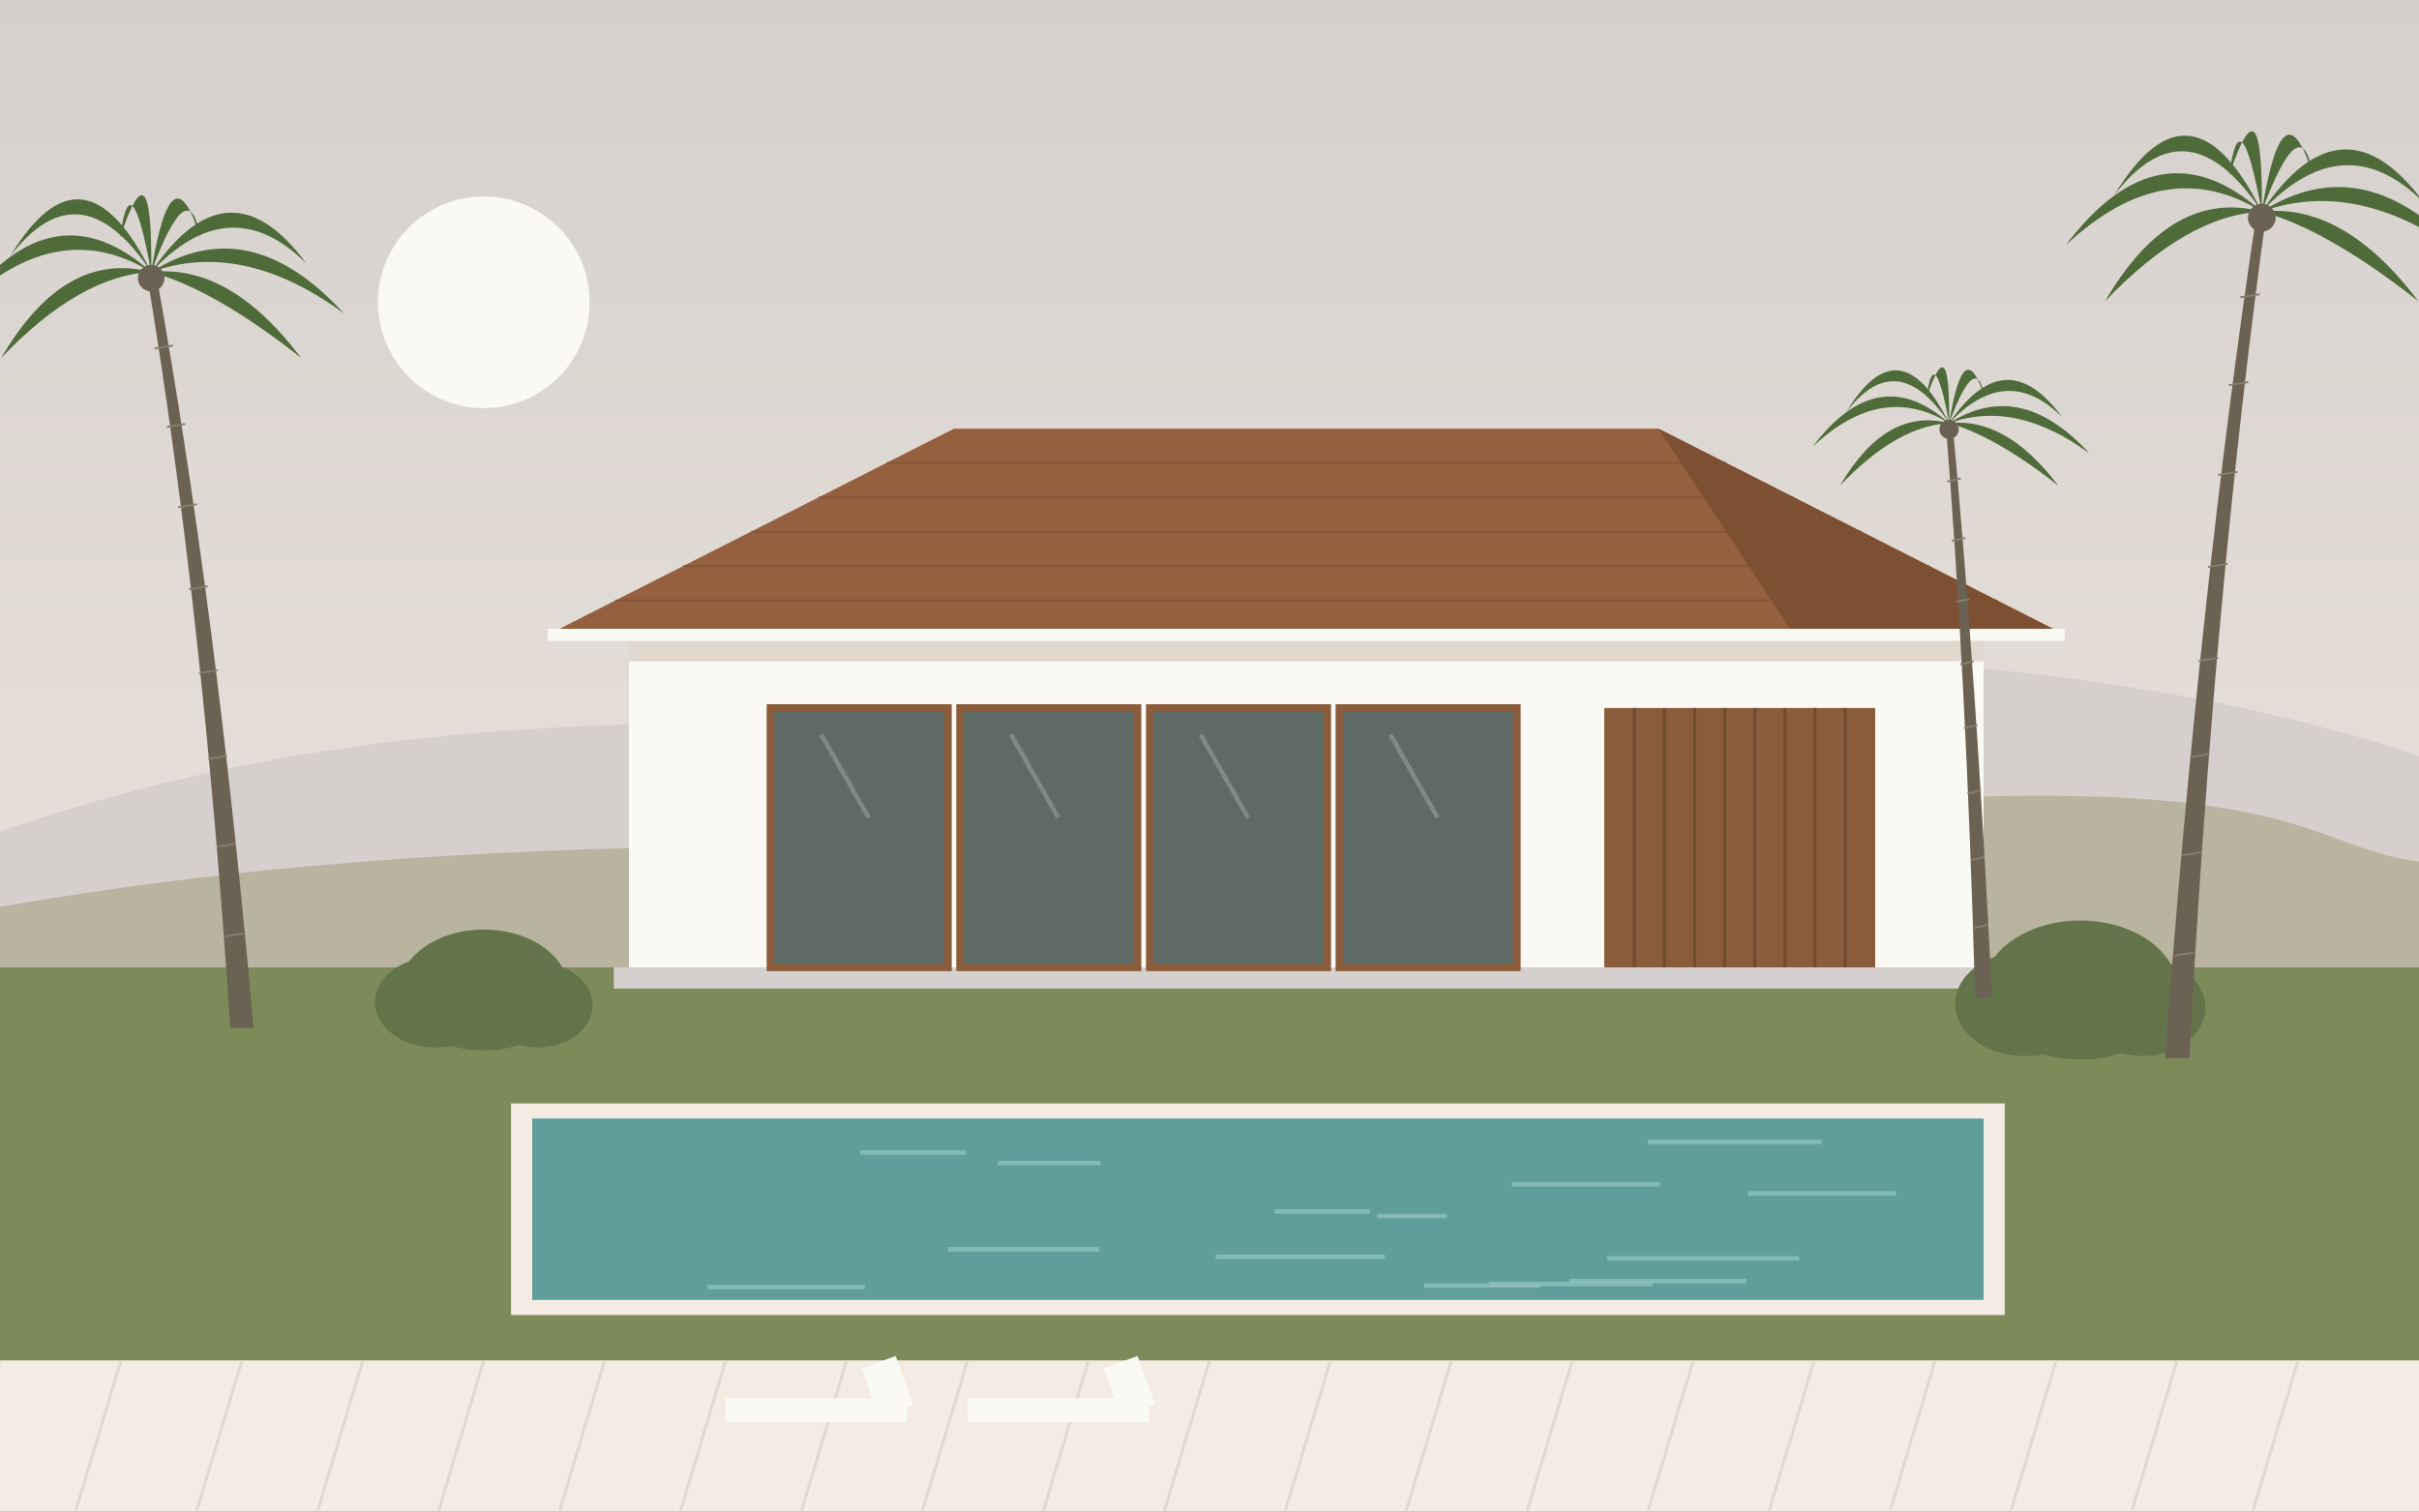
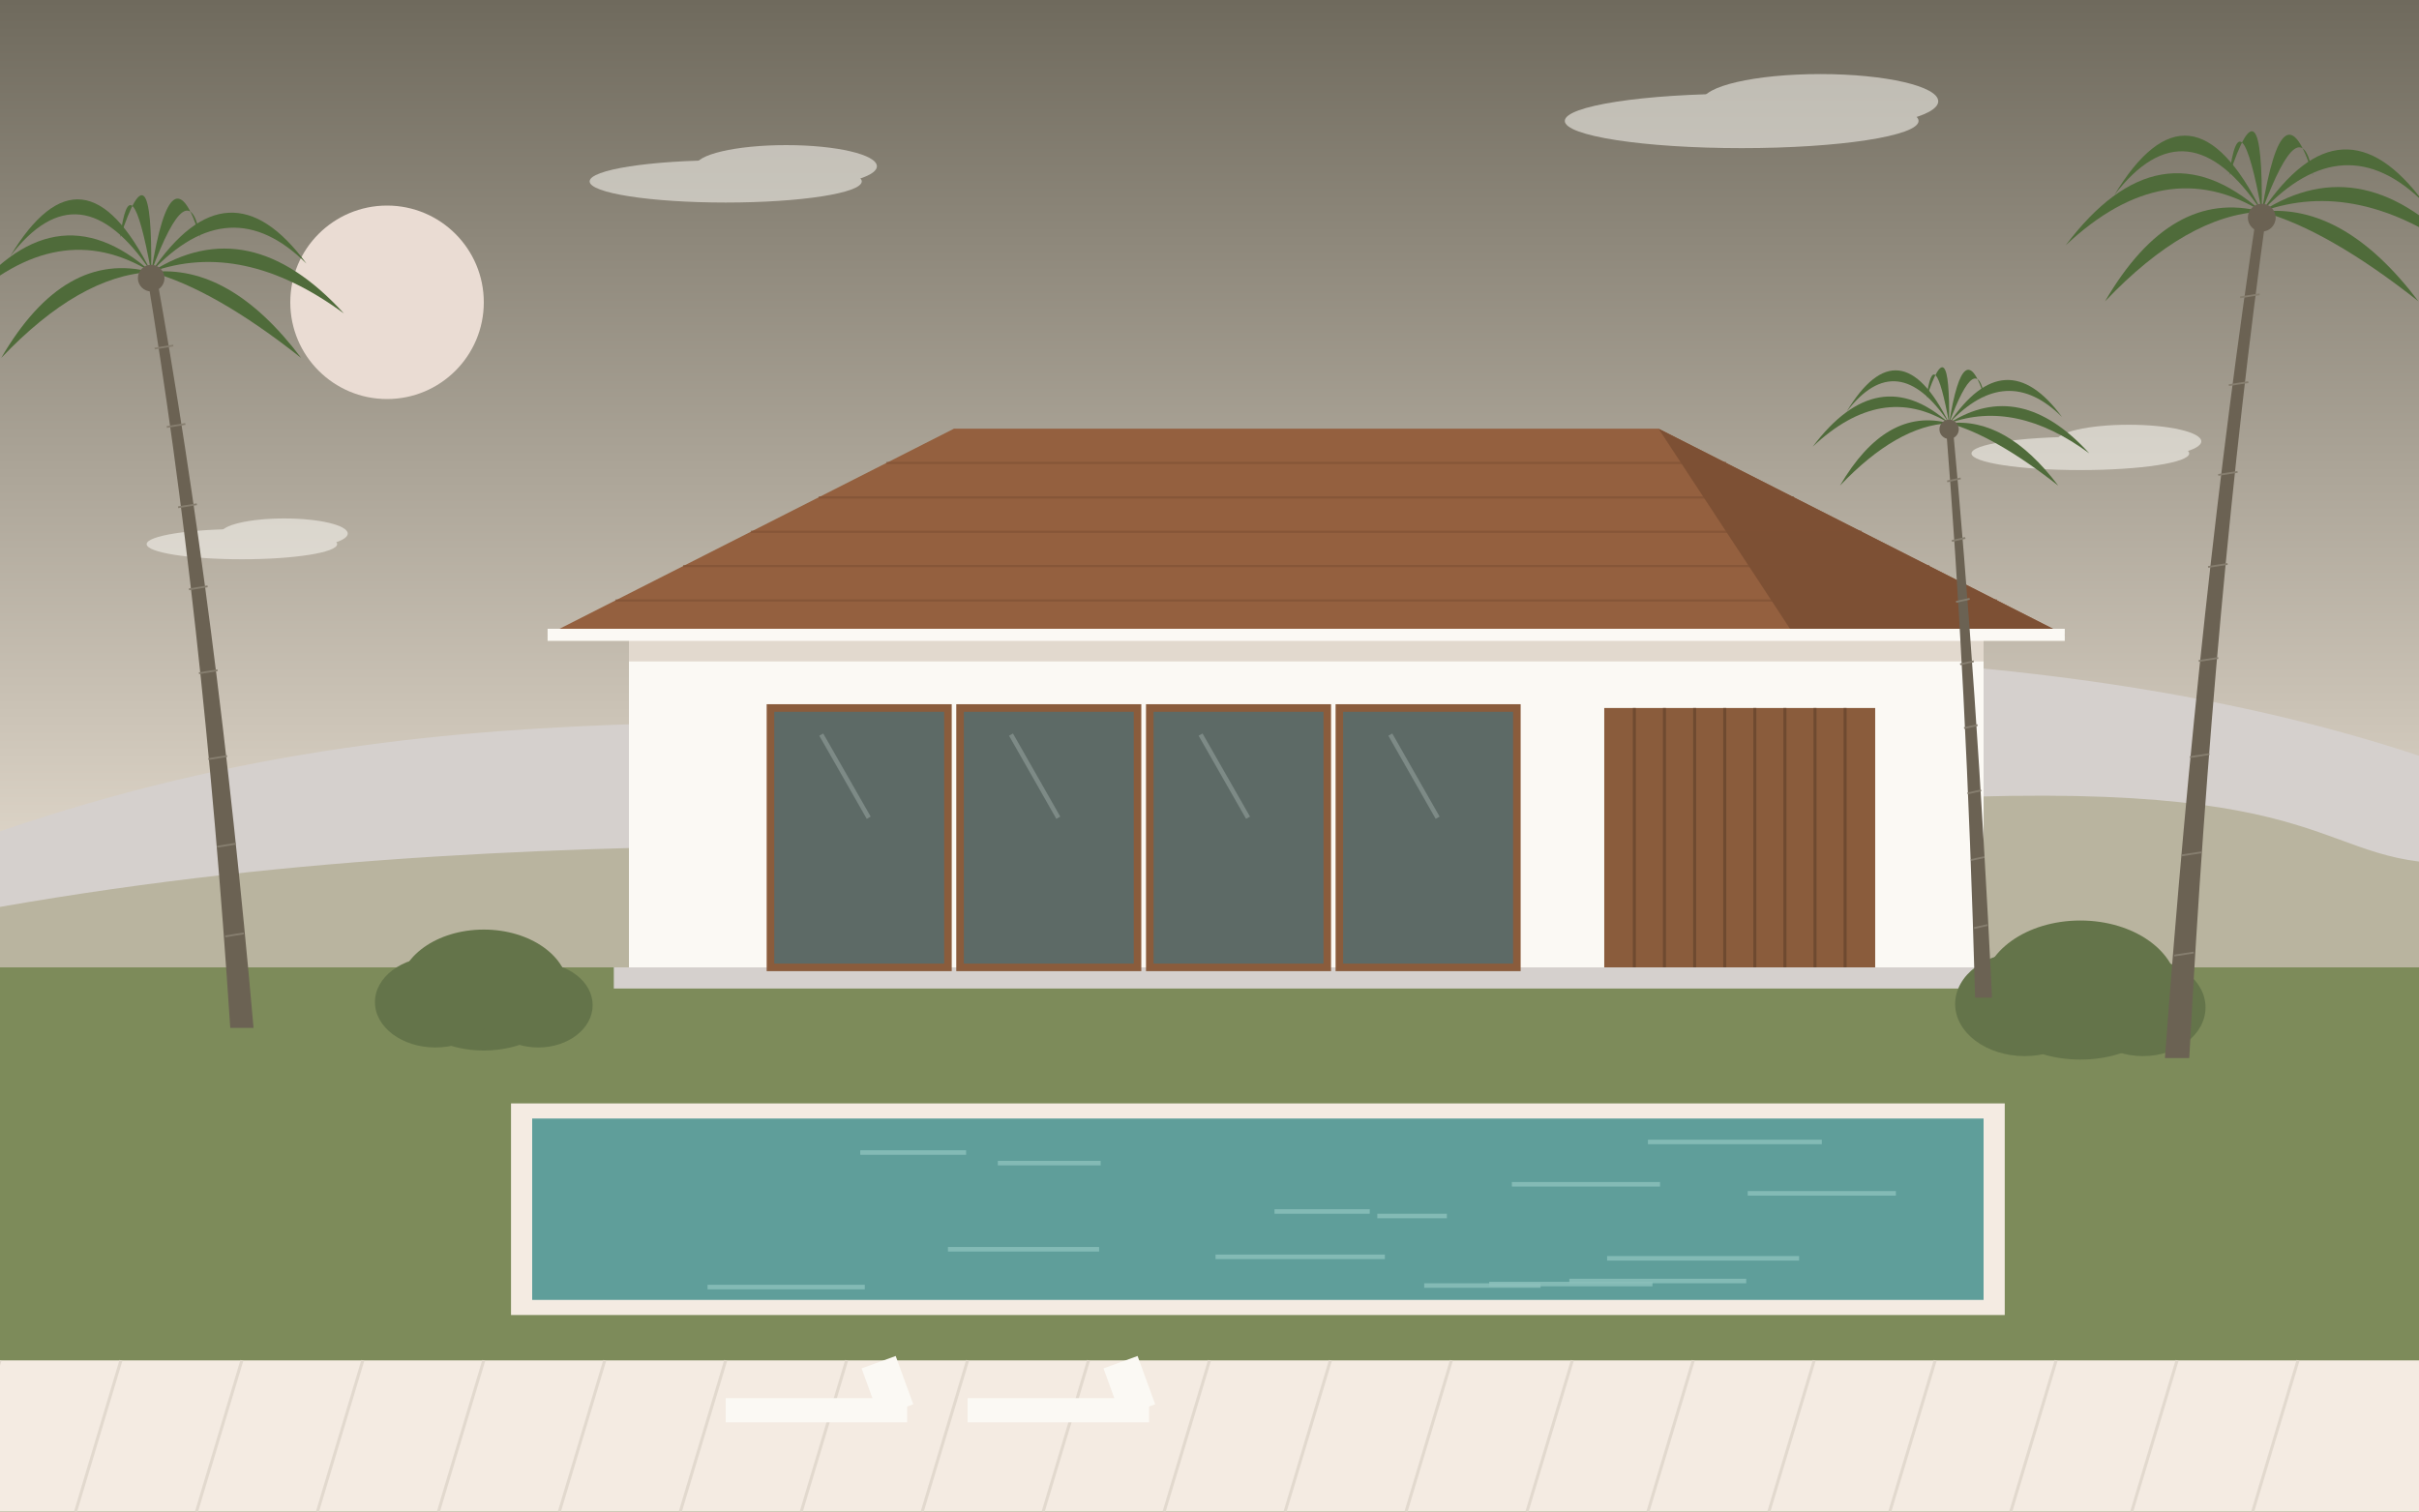
<svg xmlns="http://www.w3.org/2000/svg" viewBox="0 0 1600 1000" width="1600" height="1000" role="img" aria-label="Villa Sonata exterior in the morning" preserveAspectRatio="xMidYMid slice">
  <defs>
-     <linearGradient id="sky" x1="0" y1="0" x2="0" y2="1">
-       <stop offset="0" stop-color="#d5d0cd" />
-       <stop offset="1" stop-color="#f4ebe2" />
+     <linearGradient id="sky" x1="0" y1="0" x2="0" y2=".62">
+       <stop offset="0" stop-color="#6f6a5d" />
+       <stop offset="1" stop-color="#e8dfd2" />
    </linearGradient>
  </defs>
  <rect width="1600" height="1000" fill="url(#sky)" />
-   <circle cx="320.0" cy="200.0" r="70" fill="#fbf9f4" />
-   <path d="M0,550.0 C320.0,440.0 560.0,500.0 800.0,460.0 S1360.0,420.0 1600,500.0 L1600,1000 L0,1000 Z" fill="#d5d0cd" />
-   <path d="M0,600.0 C400.0,530.0 720.0,580.0 1120.0,540.0 S1520.0,560.0 1600,570.0 L1600,1000 L0,1000 Z" fill="#b9b49f" />
-   <rect x="0" y="640.0" width="1600" height="360.0" fill="#7d8b5a" />
-   <path d="M152.3,680.0 Q134.38,405.0 96.92,180.0 L103.08,180.0 Q143.62,405.0 167.7,680.0 Z" fill="#6b6253" />
-   <line x1="149.0" y1="619.5" x2="161.3" y2="617.5" stroke="#867e6f" stroke-width="1.2" />
-   <line x1="143.6" y1="560.2" x2="155.9" y2="558.2" stroke="#867e6f" stroke-width="1.2" />
-   <line x1="137.8" y1="502.2" x2="150.2" y2="500.2" stroke="#867e6f" stroke-width="1.2" />
-   <line x1="131.6" y1="445.4" x2="143.9" y2="443.4" stroke="#867e6f" stroke-width="1.2" />
-   <line x1="125.0" y1="389.9" x2="137.3" y2="387.9" stroke="#867e6f" stroke-width="1.2" />
-   <line x1="117.8" y1="335.6" x2="130.2" y2="333.6" stroke="#867e6f" stroke-width="1.2" />
-   <line x1="110.3" y1="282.5" x2="122.6" y2="280.5" stroke="#867e6f" stroke-width="1.2" />
-   <line x1="102.3" y1="230.6" x2="114.6" y2="228.6" stroke="#867e6f" stroke-width="1.2" />
-   <path d="M100.0,180.0 Q35.4,122.5 -24.0,201.4 Q38.8,142.2 100.0,180.0 Z" fill="#4f6b3a" />
-   <path d="M100.0,180.0 Q55.0,89.3 6.7,169.6 Q52.8,109.2 100.0,180.0 Z" fill="#4f6b3a" />
-   <path d="M100.0,180.0 Q101.1,91.4 79.4,157.2 Q86.3,104.8 100.0,180.0 Z" fill="#4f6b3a" />
-   <path d="M100.0,180.0 Q125.1,112.3 132.5,157.3 Q113.6,95.9 100.0,180.0 Z" fill="#4f6b3a" />
-   <path d="M100.0,180.0 Q152.2,124.2 202.7,174.4 Q151.1,104.3 100.0,180.0 Z" fill="#4f6b3a" />
-   <path d="M100.0,180.0 Q160.5,158.2 227.5,207.4 Q164.7,138.6 100.0,180.0 Z" fill="#4f6b3a" />
-   <path d="M100.0,180.0 Q42.7,164.9 0.8,236.8 Q52.7,182.3 100.0,180.0 Z" fill="#4f6b3a" />
-   <path d="M100.0,180.0 Q142.0,191.6 199.2,236.8 Q151.9,174.2 100.0,180.0 Z" fill="#4f6b3a" />
-   <circle cx="100.0" cy="184.0" r="8.8" fill="#6b6253" />
-   <ellipse cx="320.0" cy="655.0" rx="56.0" ry="40" fill="#64744a" />
-   <ellipse cx="288.0" cy="663.0" rx="40" ry="30.0" fill="#64744a" />
-   <ellipse cx="356.0" cy="665.0" rx="36.0" ry="28.0" fill="#64744a" />
-   <rect x="406.0" y="640.0" width="916" height="14" fill="#d5d0cd" />
-   <rect x="416.0" y="420.0" width="896" height="220.0" fill="#fbf9f4" />
-   <rect x="509.6" y="468.4" width="117.4" height="171.6" fill="#5d6a66" />
-   <rect x="509.6" y="468.4" width="117.4" height="171.6" fill="none" stroke="#8a5c3c" stroke-width="5" />
-   <line x1="543.2" y1="486.0" x2="574.6" y2="541.0" stroke="#7d8a86" stroke-width="3" />
-   <rect x="635.0" y="468.4" width="117.4" height="171.6" fill="#5d6a66" />
-   <rect x="635.0" y="468.4" width="117.4" height="171.6" fill="none" stroke="#8a5c3c" stroke-width="5" />
-   <line x1="668.7" y1="486.0" x2="700.0" y2="541.0" stroke="#7d8a86" stroke-width="3" />
-   <rect x="760.5" y="468.4" width="117.4" height="171.6" fill="#5d6a66" />
-   <rect x="760.5" y="468.4" width="117.4" height="171.6" fill="none" stroke="#8a5c3c" stroke-width="5" />
-   <line x1="794.1" y1="486.0" x2="825.5" y2="541.0" stroke="#7d8a86" stroke-width="3" />
-   <rect x="885.9" y="468.4" width="117.4" height="171.6" fill="#5d6a66" />
-   <rect x="885.9" y="468.4" width="117.4" height="171.6" fill="none" stroke="#8a5c3c" stroke-width="5" />
-   <line x1="919.6" y1="486.0" x2="950.9" y2="541.0" stroke="#7d8a86" stroke-width="3" />
-   <rect x="1061.1" y="468.4" width="179.2" height="171.6" fill="#8a5c3c" />
-   <line x1="1081.0" y1="468.4" x2="1081.0" y2="640.0" stroke="#6f4a30" stroke-width="2" />
-   <line x1="1100.9" y1="468.4" x2="1100.9" y2="640.0" stroke="#6f4a30" stroke-width="2" />
-   <line x1="1120.9" y1="468.4" x2="1120.9" y2="640.0" stroke="#6f4a30" stroke-width="2" />
-   <line x1="1140.8" y1="468.4" x2="1140.8" y2="640.0" stroke="#6f4a30" stroke-width="2" />
-   <line x1="1160.7" y1="468.4" x2="1160.7" y2="640.0" stroke="#6f4a30" stroke-width="2" />
-   <line x1="1180.6" y1="468.4" x2="1180.6" y2="640.0" stroke="#6f4a30" stroke-width="2" />
-   <line x1="1200.5" y1="468.4" x2="1200.5" y2="640.0" stroke="#6f4a30" stroke-width="2" />
-   <line x1="1220.4" y1="468.4" x2="1220.4" y2="640.0" stroke="#6f4a30" stroke-width="2" />
-   <rect x="416.0" y="420.0" width="896" height="17.6" fill="#e2d9ce" />
-   <path d="M362.2,420.0 L631.0,283.6 L1097.0,283.6 L1365.8,420.0 Z" fill="#94603f" />
-   <path d="M1097.0,283.6 L1365.8,420.0 L1186.6,420.0 Z" fill="#7d5034" />
-   <line x1="586.2" y1="306.3" x2="1141.8" y2="306.3" stroke="#7d5034" stroke-width="1.5" opacity=".6" />
-   <line x1="541.4" y1="329.1" x2="1186.6" y2="329.1" stroke="#7d5034" stroke-width="1.5" opacity=".6" />
-   <line x1="496.6" y1="351.8" x2="1231.4" y2="351.8" stroke="#7d5034" stroke-width="1.5" opacity=".6" />
-   <line x1="451.8" y1="374.5" x2="1276.2" y2="374.5" stroke="#7d5034" stroke-width="1.5" opacity=".6" />
-   <line x1="407.0" y1="397.3" x2="1321.0" y2="397.3" stroke="#7d5034" stroke-width="1.5" opacity=".6" />
-   <rect x="362.2" y="416.0" width="1003.5" height="8" fill="#fbf9f4" />
-   <ellipse cx="1376.0" cy="655.0" rx="64.4" ry="46" fill="#64744a" />
-   <ellipse cx="1339.2" cy="664.2" rx="46" ry="34.5" fill="#64744a" />
-   <ellipse cx="1417.4" cy="666.5" rx="41.4" ry="32.2" fill="#64744a" />
-   <path d="M1431.95,700.0 Q1454.77,392.0 1492.78,140.0 L1499.22,140.0 Q1464.43,392.0 1448.05,700.0 Z" fill="#6b6253" />
-   <line x1="1438.1" y1="632.2" x2="1451.0" y2="630.2" stroke="#867e6f" stroke-width="1.2" />
-   <line x1="1443.1" y1="565.9" x2="1456.0" y2="563.9" stroke="#867e6f" stroke-width="1.2" />
-   <line x1="1448.5" y1="500.9" x2="1461.4" y2="498.9" stroke="#867e6f" stroke-width="1.2" />
-   <line x1="1454.3" y1="437.3" x2="1467.2" y2="435.3" stroke="#867e6f" stroke-width="1.2" />
-   <line x1="1460.5" y1="375.1" x2="1473.4" y2="373.1" stroke="#867e6f" stroke-width="1.2" />
-   <line x1="1467.2" y1="314.2" x2="1480.0" y2="312.2" stroke="#867e6f" stroke-width="1.2" />
-   <line x1="1474.2" y1="254.8" x2="1487.1" y2="252.8" stroke="#867e6f" stroke-width="1.2" />
-   <line x1="1481.7" y1="196.7" x2="1494.6" y2="194.7" stroke="#867e6f" stroke-width="1.2" />
-   <path d="M1496.0,140.0 Q1428.4,79.8 1366.3,162.3 Q1432.0,100.5 1496.0,140.0 Z" fill="#4f6b3a" />
-   <path d="M1496.0,140.0 Q1449.0,45.2 1398.4,129.2 Q1446.7,66.0 1496.0,140.0 Z" fill="#4f6b3a" />
-   <path d="M1496.0,140.0 Q1497.1,47.3 1474.4,116.2 Q1481.6,61.4 1496.0,140.0 Z" fill="#4f6b3a" />
-   <path d="M1496.0,140.0 Q1522.2,69.2 1529.9,116.2 Q1510.2,52.0 1496.0,140.0 Z" fill="#4f6b3a" />
-   <path d="M1496.0,140.0 Q1550.6,81.7 1603.3,134.1 Q1549.4,60.8 1496.0,140.0 Z" fill="#4f6b3a" />
-   <path d="M1496.0,140.0 Q1559.3,117.2 1629.3,168.7 Q1563.7,96.7 1496.0,140.0 Z" fill="#4f6b3a" />
-   <path d="M1496.0,140.0 Q1436.1,124.2 1392.3,199.4 Q1446.5,142.4 1496.0,140.0 Z" fill="#4f6b3a" />
-   <path d="M1496.0,140.0 Q1539.9,152.2 1599.7,199.4 Q1550.3,134.0 1496.0,140.0 Z" fill="#4f6b3a" />
-   <circle cx="1496.0" cy="144.0" r="9.2" fill="#6b6253" />
-   <path d="M1306.4,660.0 Q1300.66,451.0 1286.96,280.0 L1291.44,280.0 Q1307.38,451.0 1317.6,660.0 Z" fill="#6b6253" />
-   <line x1="1305.7" y1="614.0" x2="1314.6" y2="612.0" stroke="#867e6f" stroke-width="1.2" />
-   <line x1="1303.6" y1="569.0" x2="1312.6" y2="567.0" stroke="#867e6f" stroke-width="1.2" />
-   <line x1="1301.4" y1="524.9" x2="1310.4" y2="522.9" stroke="#867e6f" stroke-width="1.2" />
-   <line x1="1299.1" y1="481.7" x2="1308.0" y2="479.7" stroke="#867e6f" stroke-width="1.2" />
-   <line x1="1296.5" y1="439.5" x2="1305.5" y2="437.5" stroke="#867e6f" stroke-width="1.2" />
-   <line x1="1293.8" y1="398.2" x2="1302.8" y2="396.2" stroke="#867e6f" stroke-width="1.2" />
-   <line x1="1291.0" y1="357.9" x2="1299.9" y2="355.9" stroke="#867e6f" stroke-width="1.2" />
-   <line x1="1287.9" y1="318.5" x2="1296.9" y2="316.5" stroke="#867e6f" stroke-width="1.2" />
-   <path d="M1289.2,280.0 Q1242.2,238.1 1199.0,295.5 Q1244.7,252.5 1289.2,280.0 Z" fill="#4f6b3a" />
-   <path d="M1289.2,280.0 Q1256.5,214.0 1221.3,272.5 Q1254.9,228.5 1289.2,280.0 Z" fill="#4f6b3a" />
-   <path d="M1289.2,280.0 Q1290.0,215.5 1274.2,263.4 Q1279.2,225.3 1289.2,280.0 Z" fill="#4f6b3a" />
-   <path d="M1289.2,280.0 Q1307.4,230.7 1312.8,263.5 Q1299.1,218.8 1289.2,280.0 Z" fill="#4f6b3a" />
-   <path d="M1289.2,280.0 Q1327.2,239.4 1363.9,275.9 Q1326.4,224.9 1289.2,280.0 Z" fill="#4f6b3a" />
-   <path d="M1289.2,280.0 Q1333.2,264.1 1381.9,299.9 Q1336.3,249.9 1289.2,280.0 Z" fill="#4f6b3a" />
-   <path d="M1289.2,280.0 Q1247.6,269.0 1217.0,321.3 Q1254.8,281.6 1289.2,280.0 Z" fill="#4f6b3a" />
-   <path d="M1289.2,280.0 Q1319.7,288.5 1361.4,321.3 Q1327.0,275.8 1289.2,280.0 Z" fill="#4f6b3a" />
-   <circle cx="1289.2" cy="284.0" r="6.4" fill="#6b6253" />
-   <rect x="338.0" y="730.0" width="988.0" height="140.0" fill="#f4ebe2" />
-   <rect x="352.0" y="740.0" width="960.0" height="120.0" fill="#5f9e9a" />
-   <rect x="843" y="800" width="63" height="3" fill="#8cc1bc" opacity=".8" />
-   <rect x="468" y="850" width="104" height="3" fill="#8cc1bc" opacity=".8" />
-   <rect x="942" y="849" width="77" height="3" fill="#8cc1bc" opacity=".8" />
-   <rect x="1090" y="754" width="115" height="3" fill="#8cc1bc" opacity=".8" />
-   <rect x="911" y="803" width="46" height="3" fill="#8cc1bc" opacity=".8" />
-   <rect x="1000" y="782" width="98" height="3" fill="#8cc1bc" opacity=".8" />
-   <rect x="660" y="768" width="68" height="3" fill="#8cc1bc" opacity=".8" />
-   <rect x="627" y="825" width="100" height="3" fill="#8cc1bc" opacity=".8" />
-   <rect x="1038" y="846" width="117" height="3" fill="#8cc1bc" opacity=".8" />
-   <rect x="804" y="830" width="112" height="3" fill="#8cc1bc" opacity=".8" />
-   <rect x="569" y="761" width="70" height="3" fill="#8cc1bc" opacity=".8" />
-   <rect x="985" y="848" width="108" height="3" fill="#8cc1bc" opacity=".8" />
-   <rect x="1156" y="788" width="98" height="3" fill="#8cc1bc" opacity=".8" />
-   <rect x="1063" y="831" width="127" height="3" fill="#8cc1bc" opacity=".8" />
-   <rect x="0" y="900.0" width="1600" height="100.0" fill="#f4ebe2" />
-   <line x1="0" y1="900.0" x2="-30" y2="1000" stroke="#e2d9ce" stroke-width="2" />
-   <line x1="80" y1="900.0" x2="50" y2="1000" stroke="#e2d9ce" stroke-width="2" />
-   <line x1="160" y1="900.0" x2="130" y2="1000" stroke="#e2d9ce" stroke-width="2" />
-   <line x1="240" y1="900.0" x2="210" y2="1000" stroke="#e2d9ce" stroke-width="2" />
-   <line x1="320" y1="900.0" x2="290" y2="1000" stroke="#e2d9ce" stroke-width="2" />
-   <line x1="400" y1="900.0" x2="370" y2="1000" stroke="#e2d9ce" stroke-width="2" />
-   <line x1="480" y1="900.0" x2="450" y2="1000" stroke="#e2d9ce" stroke-width="2" />
-   <line x1="560" y1="900.0" x2="530" y2="1000" stroke="#e2d9ce" stroke-width="2" />
-   <line x1="640" y1="900.0" x2="610" y2="1000" stroke="#e2d9ce" stroke-width="2" />
-   <line x1="720" y1="900.0" x2="690" y2="1000" stroke="#e2d9ce" stroke-width="2" />
-   <line x1="800" y1="900.0" x2="770" y2="1000" stroke="#e2d9ce" stroke-width="2" />
-   <line x1="880" y1="900.0" x2="850" y2="1000" stroke="#e2d9ce" stroke-width="2" />
-   <line x1="960" y1="900.0" x2="930" y2="1000" stroke="#e2d9ce" stroke-width="2" />
-   <line x1="1040" y1="900.0" x2="1010" y2="1000" stroke="#e2d9ce" stroke-width="2" />
-   <line x1="1120" y1="900.0" x2="1090" y2="1000" stroke="#e2d9ce" stroke-width="2" />
-   <line x1="1200" y1="900.0" x2="1170" y2="1000" stroke="#e2d9ce" stroke-width="2" />
-   <line x1="1280" y1="900.0" x2="1250" y2="1000" stroke="#e2d9ce" stroke-width="2" />
-   <line x1="1360" y1="900.0" x2="1330" y2="1000" stroke="#e2d9ce" stroke-width="2" />
-   <line x1="1440" y1="900.0" x2="1410" y2="1000" stroke="#e2d9ce" stroke-width="2" />
-   <line x1="1520" y1="900.0" x2="1490" y2="1000" stroke="#e2d9ce" stroke-width="2" />
-   <rect x="480.0" y="925.0" width="120" height="16" fill="#fbf9f4" />
-   <rect x="576.0" y="900.0" width="24" height="34" fill="#fbf9f4" transform="rotate(-20 588.0 920.0)" />
-   <rect x="640.0" y="925.0" width="120" height="16" fill="#fbf9f4" />
-   <rect x="736.0" y="900.0" width="24" height="34" fill="#fbf9f4" transform="rotate(-20 748.0 920.0)" />
+   <circle cx="256.0" cy="200.0" r="64" fill="#eadcd3" />
+   <g opacity=".55" fill="#fbf9f4">
+     <ellipse cx="480" cy="120" rx="90" ry="14" />
+     <ellipse cx="520" cy="110" rx="60" ry="14" />
+   </g>
+   <g opacity=".55" fill="#fbf9f4">
+     <ellipse cx="1152" cy="80" rx="117" ry="18" />
+     <ellipse cx="1204" cy="67" rx="78" ry="18" />
+   </g>
+   <g opacity=".55" fill="#fbf9f4">
+     <ellipse cx="1376" cy="300" rx="72" ry="11" />
+     <ellipse cx="1408" cy="292" rx="48" ry="11" />
+   </g>
+   <g opacity=".55" fill="#fbf9f4">
+     <ellipse cx="160" cy="360" rx="63" ry="10" />
+     <ellipse cx="188" cy="353" rx="42" ry="10" />
+   </g>
+   <g transform="translate(0,0)">
+     <path d="M0,550.0 C320.0,440.0 560.0,500.0 800.0,460.0 S1360.0,420.0 1600,500.0 L1600,1000 L0,1000 Z" fill="#d5d0cd" />
+     <path d="M0,600.0 C400.0,530.0 720.0,580.0 1120.0,540.0 S1520.0,560.0 1600,570.0 L1600,1000 L0,1000 Z" fill="#b9b49f" />
+     <rect x="0" y="640.0" width="1600" height="360.0" fill="#7d8b5a" />
+     <path d="M152.3,680.0 Q134.38,405.0 96.92,180.0 L103.08,180.0 Q143.62,405.0 167.7,680.0 Z" fill="#6b6253" />
+     <line x1="149.0" y1="619.5" x2="161.3" y2="617.5" stroke="#867e6f" stroke-width="1.2" />
+     <line x1="143.6" y1="560.2" x2="155.9" y2="558.2" stroke="#867e6f" stroke-width="1.2" />
+     <line x1="137.8" y1="502.2" x2="150.2" y2="500.2" stroke="#867e6f" stroke-width="1.2" />
+     <line x1="131.6" y1="445.4" x2="143.9" y2="443.4" stroke="#867e6f" stroke-width="1.2" />
+     <line x1="125.0" y1="389.9" x2="137.3" y2="387.9" stroke="#867e6f" stroke-width="1.2" />
+     <line x1="117.8" y1="335.6" x2="130.2" y2="333.6" stroke="#867e6f" stroke-width="1.2" />
+     <line x1="110.3" y1="282.5" x2="122.6" y2="280.5" stroke="#867e6f" stroke-width="1.2" />
+     <line x1="102.3" y1="230.6" x2="114.6" y2="228.6" stroke="#867e6f" stroke-width="1.2" />
+     <path d="M100.0,180.0 Q35.4,122.5 -24.0,201.4 Q38.8,142.2 100.0,180.0 Z" fill="#4f6b3a" />
+     <path d="M100.0,180.0 Q55.0,89.3 6.7,169.6 Q52.8,109.2 100.0,180.0 Z" fill="#4f6b3a" />
+     <path d="M100.0,180.0 Q101.1,91.4 79.4,157.2 Q86.3,104.8 100.0,180.0 Z" fill="#4f6b3a" />
+     <path d="M100.0,180.0 Q125.1,112.3 132.5,157.3 Q113.6,95.9 100.0,180.0 Z" fill="#4f6b3a" />
+     <path d="M100.0,180.0 Q152.2,124.2 202.7,174.4 Q151.1,104.3 100.0,180.0 Z" fill="#4f6b3a" />
+     <path d="M100.0,180.0 Q160.5,158.2 227.5,207.4 Q164.7,138.6 100.0,180.0 Z" fill="#4f6b3a" />
+     <path d="M100.0,180.0 Q42.7,164.9 0.8,236.8 Q52.7,182.3 100.0,180.0 Z" fill="#4f6b3a" />
+     <path d="M100.0,180.0 Q142.0,191.6 199.2,236.8 Q151.9,174.2 100.0,180.0 Z" fill="#4f6b3a" />
+     <circle cx="100.0" cy="184.0" r="8.8" fill="#6b6253" />
+     <ellipse cx="320.0" cy="655.0" rx="56.0" ry="40" fill="#64744a" />
+     <ellipse cx="288.0" cy="663.0" rx="40" ry="30.0" fill="#64744a" />
+     <ellipse cx="356.0" cy="665.0" rx="36.0" ry="28.0" fill="#64744a" />
+     <rect x="406.0" y="640.0" width="916" height="14" fill="#d5d0cd" />
+     <rect x="416.0" y="420.0" width="896" height="220.0" fill="#fbf9f4" />
+     <rect x="509.6" y="468.4" width="117.4" height="171.6" fill="#5d6a66" />
+     <rect x="509.6" y="468.4" width="117.4" height="171.6" fill="none" stroke="#8a5c3c" stroke-width="5" />
+     <line x1="543.2" y1="486.0" x2="574.6" y2="541.0" stroke="#7d8a86" stroke-width="3" />
+     <rect x="635.0" y="468.4" width="117.4" height="171.6" fill="#5d6a66" />
+     <rect x="635.0" y="468.4" width="117.4" height="171.6" fill="none" stroke="#8a5c3c" stroke-width="5" />
+     <line x1="668.7" y1="486.0" x2="700.0" y2="541.0" stroke="#7d8a86" stroke-width="3" />
+     <rect x="760.5" y="468.4" width="117.4" height="171.6" fill="#5d6a66" />
+     <rect x="760.5" y="468.4" width="117.4" height="171.6" fill="none" stroke="#8a5c3c" stroke-width="5" />
+     <line x1="794.1" y1="486.0" x2="825.5" y2="541.0" stroke="#7d8a86" stroke-width="3" />
+     <rect x="885.9" y="468.4" width="117.4" height="171.6" fill="#5d6a66" />
+     <rect x="885.9" y="468.4" width="117.4" height="171.6" fill="none" stroke="#8a5c3c" stroke-width="5" />
+     <line x1="919.6" y1="486.0" x2="950.9" y2="541.0" stroke="#7d8a86" stroke-width="3" />
+     <rect x="1061.1" y="468.4" width="179.2" height="171.6" fill="#8a5c3c" />
+     <line x1="1081.0" y1="468.4" x2="1081.0" y2="640.0" stroke="#6f4a30" stroke-width="2" />
+     <line x1="1100.9" y1="468.4" x2="1100.9" y2="640.0" stroke="#6f4a30" stroke-width="2" />
+     <line x1="1120.9" y1="468.4" x2="1120.9" y2="640.0" stroke="#6f4a30" stroke-width="2" />
+     <line x1="1140.8" y1="468.4" x2="1140.8" y2="640.0" stroke="#6f4a30" stroke-width="2" />
+     <line x1="1160.7" y1="468.4" x2="1160.7" y2="640.0" stroke="#6f4a30" stroke-width="2" />
+     <line x1="1180.6" y1="468.4" x2="1180.6" y2="640.0" stroke="#6f4a30" stroke-width="2" />
+     <line x1="1200.5" y1="468.4" x2="1200.5" y2="640.0" stroke="#6f4a30" stroke-width="2" />
+     <line x1="1220.4" y1="468.4" x2="1220.4" y2="640.0" stroke="#6f4a30" stroke-width="2" />
+     <rect x="416.0" y="420.0" width="896" height="17.6" fill="#e2d9ce" />
+     <path d="M362.2,420.0 L631.0,283.6 L1097.0,283.6 L1365.8,420.0 Z" fill="#94603f" />
+     <path d="M1097.0,283.6 L1365.8,420.0 L1186.6,420.0 Z" fill="#7d5034" />
+     <line x1="586.2" y1="306.3" x2="1141.8" y2="306.3" stroke="#7d5034" stroke-width="1.5" opacity=".6" />
+     <line x1="541.4" y1="329.1" x2="1186.6" y2="329.1" stroke="#7d5034" stroke-width="1.5" opacity=".6" />
+     <line x1="496.6" y1="351.8" x2="1231.4" y2="351.8" stroke="#7d5034" stroke-width="1.5" opacity=".6" />
+     <line x1="451.8" y1="374.5" x2="1276.2" y2="374.5" stroke="#7d5034" stroke-width="1.5" opacity=".6" />
+     <line x1="407.0" y1="397.3" x2="1321.0" y2="397.3" stroke="#7d5034" stroke-width="1.5" opacity=".6" />
+     <rect x="362.2" y="416.0" width="1003.5" height="8" fill="#fbf9f4" />
+     <ellipse cx="1376.0" cy="655.0" rx="64.4" ry="46" fill="#64744a" />
+     <ellipse cx="1339.2" cy="664.2" rx="46" ry="34.5" fill="#64744a" />
+     <ellipse cx="1417.4" cy="666.5" rx="41.4" ry="32.2" fill="#64744a" />
+     <path d="M1431.95,700.0 Q1454.77,392.0 1492.78,140.0 L1499.22,140.0 Q1464.43,392.0 1448.05,700.0 Z" fill="#6b6253" />
+     <line x1="1438.1" y1="632.2" x2="1451.0" y2="630.2" stroke="#867e6f" stroke-width="1.2" />
+     <line x1="1443.1" y1="565.9" x2="1456.0" y2="563.9" stroke="#867e6f" stroke-width="1.2" />
+     <line x1="1448.5" y1="500.9" x2="1461.4" y2="498.9" stroke="#867e6f" stroke-width="1.2" />
+     <line x1="1454.3" y1="437.3" x2="1467.2" y2="435.3" stroke="#867e6f" stroke-width="1.2" />
+     <line x1="1460.5" y1="375.1" x2="1473.4" y2="373.1" stroke="#867e6f" stroke-width="1.2" />
+     <line x1="1467.2" y1="314.2" x2="1480.0" y2="312.2" stroke="#867e6f" stroke-width="1.2" />
+     <line x1="1474.2" y1="254.8" x2="1487.1" y2="252.8" stroke="#867e6f" stroke-width="1.2" />
+     <line x1="1481.7" y1="196.7" x2="1494.6" y2="194.7" stroke="#867e6f" stroke-width="1.2" />
+     <path d="M1496.0,140.0 Q1428.4,79.8 1366.3,162.3 Q1432.0,100.5 1496.0,140.0 Z" fill="#4f6b3a" />
+     <path d="M1496.0,140.0 Q1449.0,45.2 1398.4,129.2 Q1446.7,66.0 1496.0,140.0 Z" fill="#4f6b3a" />
+     <path d="M1496.0,140.0 Q1497.1,47.3 1474.4,116.2 Q1481.6,61.4 1496.0,140.0 Z" fill="#4f6b3a" />
+     <path d="M1496.0,140.0 Q1522.2,69.2 1529.9,116.2 Q1510.2,52.0 1496.0,140.0 Z" fill="#4f6b3a" />
+     <path d="M1496.0,140.0 Q1550.6,81.7 1603.3,134.1 Q1549.4,60.8 1496.0,140.0 Z" fill="#4f6b3a" />
+     <path d="M1496.0,140.0 Q1559.3,117.2 1629.3,168.7 Q1563.7,96.7 1496.0,140.0 Z" fill="#4f6b3a" />
+     <path d="M1496.0,140.0 Q1436.1,124.2 1392.3,199.4 Q1446.5,142.4 1496.0,140.0 Z" fill="#4f6b3a" />
+     <path d="M1496.0,140.0 Q1539.9,152.2 1599.7,199.4 Q1550.3,134.0 1496.0,140.0 Z" fill="#4f6b3a" />
+     <circle cx="1496.0" cy="144.0" r="9.2" fill="#6b6253" />
+     <path d="M1306.4,660.0 Q1300.66,451.0 1286.96,280.0 L1291.44,280.0 Q1307.38,451.0 1317.6,660.0 Z" fill="#6b6253" />
+     <line x1="1305.7" y1="614.0" x2="1314.6" y2="612.0" stroke="#867e6f" stroke-width="1.2" />
+     <line x1="1303.6" y1="569.0" x2="1312.6" y2="567.0" stroke="#867e6f" stroke-width="1.2" />
+     <line x1="1301.4" y1="524.9" x2="1310.4" y2="522.9" stroke="#867e6f" stroke-width="1.2" />
+     <line x1="1299.1" y1="481.7" x2="1308.0" y2="479.7" stroke="#867e6f" stroke-width="1.2" />
+     <line x1="1296.5" y1="439.5" x2="1305.5" y2="437.5" stroke="#867e6f" stroke-width="1.2" />
+     <line x1="1293.8" y1="398.2" x2="1302.8" y2="396.2" stroke="#867e6f" stroke-width="1.2" />
+     <line x1="1291.0" y1="357.9" x2="1299.9" y2="355.9" stroke="#867e6f" stroke-width="1.2" />
+     <line x1="1287.9" y1="318.5" x2="1296.9" y2="316.5" stroke="#867e6f" stroke-width="1.2" />
+     <path d="M1289.2,280.0 Q1242.2,238.1 1199.0,295.5 Q1244.7,252.5 1289.2,280.0 Z" fill="#4f6b3a" />
+     <path d="M1289.2,280.0 Q1256.5,214.0 1221.3,272.5 Q1254.9,228.5 1289.2,280.0 Z" fill="#4f6b3a" />
+     <path d="M1289.2,280.0 Q1290.0,215.5 1274.2,263.4 Q1279.2,225.3 1289.2,280.0 Z" fill="#4f6b3a" />
+     <path d="M1289.2,280.0 Q1307.4,230.7 1312.8,263.5 Q1299.1,218.8 1289.2,280.0 Z" fill="#4f6b3a" />
+     <path d="M1289.2,280.0 Q1327.2,239.4 1363.9,275.9 Q1326.4,224.9 1289.2,280.0 Z" fill="#4f6b3a" />
+     <path d="M1289.2,280.0 Q1333.2,264.1 1381.9,299.9 Q1336.3,249.9 1289.2,280.0 Z" fill="#4f6b3a" />
+     <path d="M1289.2,280.0 Q1247.6,269.0 1217.0,321.3 Q1254.8,281.6 1289.2,280.0 Z" fill="#4f6b3a" />
+     <path d="M1289.2,280.0 Q1319.7,288.5 1361.4,321.3 Q1327.0,275.8 1289.2,280.0 Z" fill="#4f6b3a" />
+     <circle cx="1289.2" cy="284.0" r="6.4" fill="#6b6253" />
+     <rect x="338.0" y="730.0" width="988.0" height="140.0" fill="#f4ebe2" />
+     <rect x="352.0" y="740.0" width="960.0" height="120.0" fill="#5f9e9a" />
+     <rect x="843" y="800" width="63" height="3" fill="#8cc1bc" opacity=".8" />
+     <rect x="468" y="850" width="104" height="3" fill="#8cc1bc" opacity=".8" />
+     <rect x="942" y="849" width="77" height="3" fill="#8cc1bc" opacity=".8" />
+     <rect x="1090" y="754" width="115" height="3" fill="#8cc1bc" opacity=".8" />
+     <rect x="911" y="803" width="46" height="3" fill="#8cc1bc" opacity=".8" />
+     <rect x="1000" y="782" width="98" height="3" fill="#8cc1bc" opacity=".8" />
+     <rect x="660" y="768" width="68" height="3" fill="#8cc1bc" opacity=".8" />
+     <rect x="627" y="825" width="100" height="3" fill="#8cc1bc" opacity=".8" />
+     <rect x="1038" y="846" width="117" height="3" fill="#8cc1bc" opacity=".8" />
+     <rect x="804" y="830" width="112" height="3" fill="#8cc1bc" opacity=".8" />
+     <rect x="569" y="761" width="70" height="3" fill="#8cc1bc" opacity=".8" />
+     <rect x="985" y="848" width="108" height="3" fill="#8cc1bc" opacity=".8" />
+     <rect x="1156" y="788" width="98" height="3" fill="#8cc1bc" opacity=".8" />
+     <rect x="1063" y="831" width="127" height="3" fill="#8cc1bc" opacity=".8" />
+     <rect x="0" y="900.0" width="1600" height="100.0" fill="#f4ebe2" />
+     <line x1="0" y1="900.0" x2="-30" y2="1000" stroke="#e2d9ce" stroke-width="2" />
+     <line x1="80" y1="900.0" x2="50" y2="1000" stroke="#e2d9ce" stroke-width="2" />
+     <line x1="160" y1="900.0" x2="130" y2="1000" stroke="#e2d9ce" stroke-width="2" />
+     <line x1="240" y1="900.0" x2="210" y2="1000" stroke="#e2d9ce" stroke-width="2" />
+     <line x1="320" y1="900.0" x2="290" y2="1000" stroke="#e2d9ce" stroke-width="2" />
+     <line x1="400" y1="900.0" x2="370" y2="1000" stroke="#e2d9ce" stroke-width="2" />
+     <line x1="480" y1="900.0" x2="450" y2="1000" stroke="#e2d9ce" stroke-width="2" />
+     <line x1="560" y1="900.0" x2="530" y2="1000" stroke="#e2d9ce" stroke-width="2" />
+     <line x1="640" y1="900.0" x2="610" y2="1000" stroke="#e2d9ce" stroke-width="2" />
+     <line x1="720" y1="900.0" x2="690" y2="1000" stroke="#e2d9ce" stroke-width="2" />
+     <line x1="800" y1="900.0" x2="770" y2="1000" stroke="#e2d9ce" stroke-width="2" />
+     <line x1="880" y1="900.0" x2="850" y2="1000" stroke="#e2d9ce" stroke-width="2" />
+     <line x1="960" y1="900.0" x2="930" y2="1000" stroke="#e2d9ce" stroke-width="2" />
+     <line x1="1040" y1="900.0" x2="1010" y2="1000" stroke="#e2d9ce" stroke-width="2" />
+     <line x1="1120" y1="900.0" x2="1090" y2="1000" stroke="#e2d9ce" stroke-width="2" />
+     <line x1="1200" y1="900.0" x2="1170" y2="1000" stroke="#e2d9ce" stroke-width="2" />
+     <line x1="1280" y1="900.0" x2="1250" y2="1000" stroke="#e2d9ce" stroke-width="2" />
+     <line x1="1360" y1="900.0" x2="1330" y2="1000" stroke="#e2d9ce" stroke-width="2" />
+     <line x1="1440" y1="900.0" x2="1410" y2="1000" stroke="#e2d9ce" stroke-width="2" />
+     <line x1="1520" y1="900.0" x2="1490" y2="1000" stroke="#e2d9ce" stroke-width="2" />
+     <rect x="480.0" y="925.0" width="120" height="16" fill="#fbf9f4" />
+     <rect x="576.0" y="900.0" width="24" height="34" fill="#fbf9f4" transform="rotate(-20 588.0 920.0)" />
+     <rect x="640.0" y="925.0" width="120" height="16" fill="#fbf9f4" />
+     <rect x="736.0" y="900.0" width="24" height="34" fill="#fbf9f4" transform="rotate(-20 748.0 920.0)" />
+   </g>
</svg>
